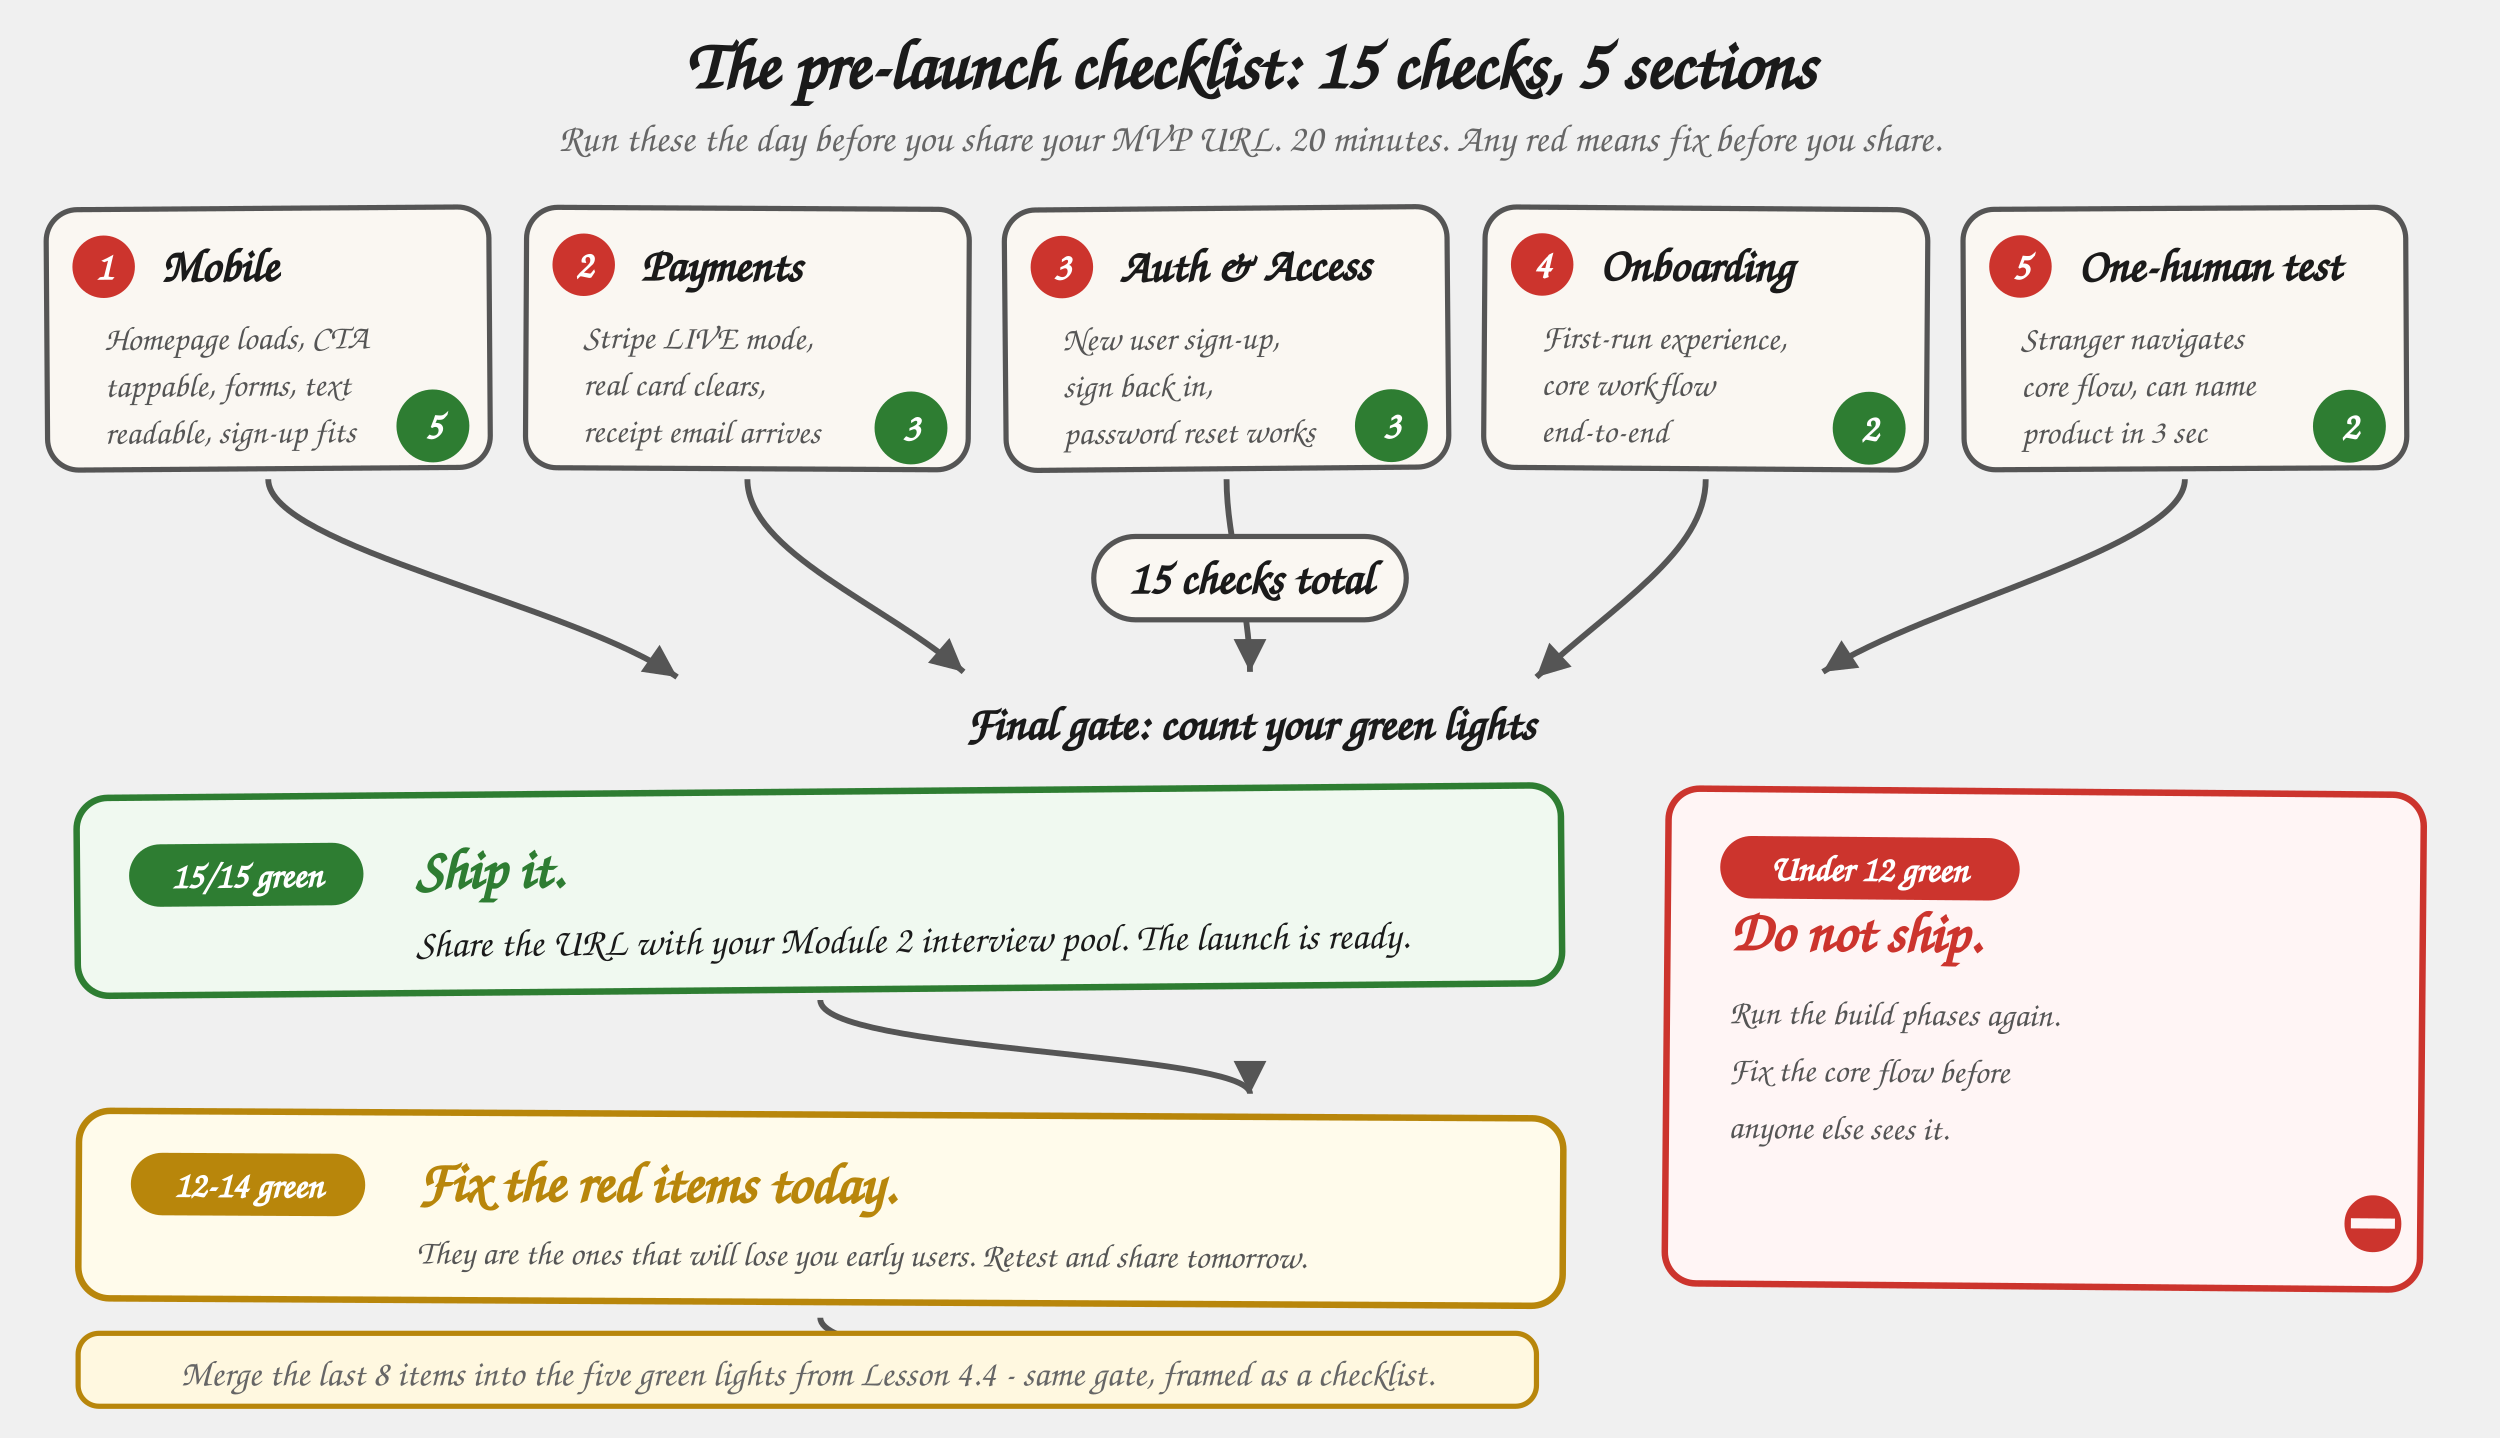
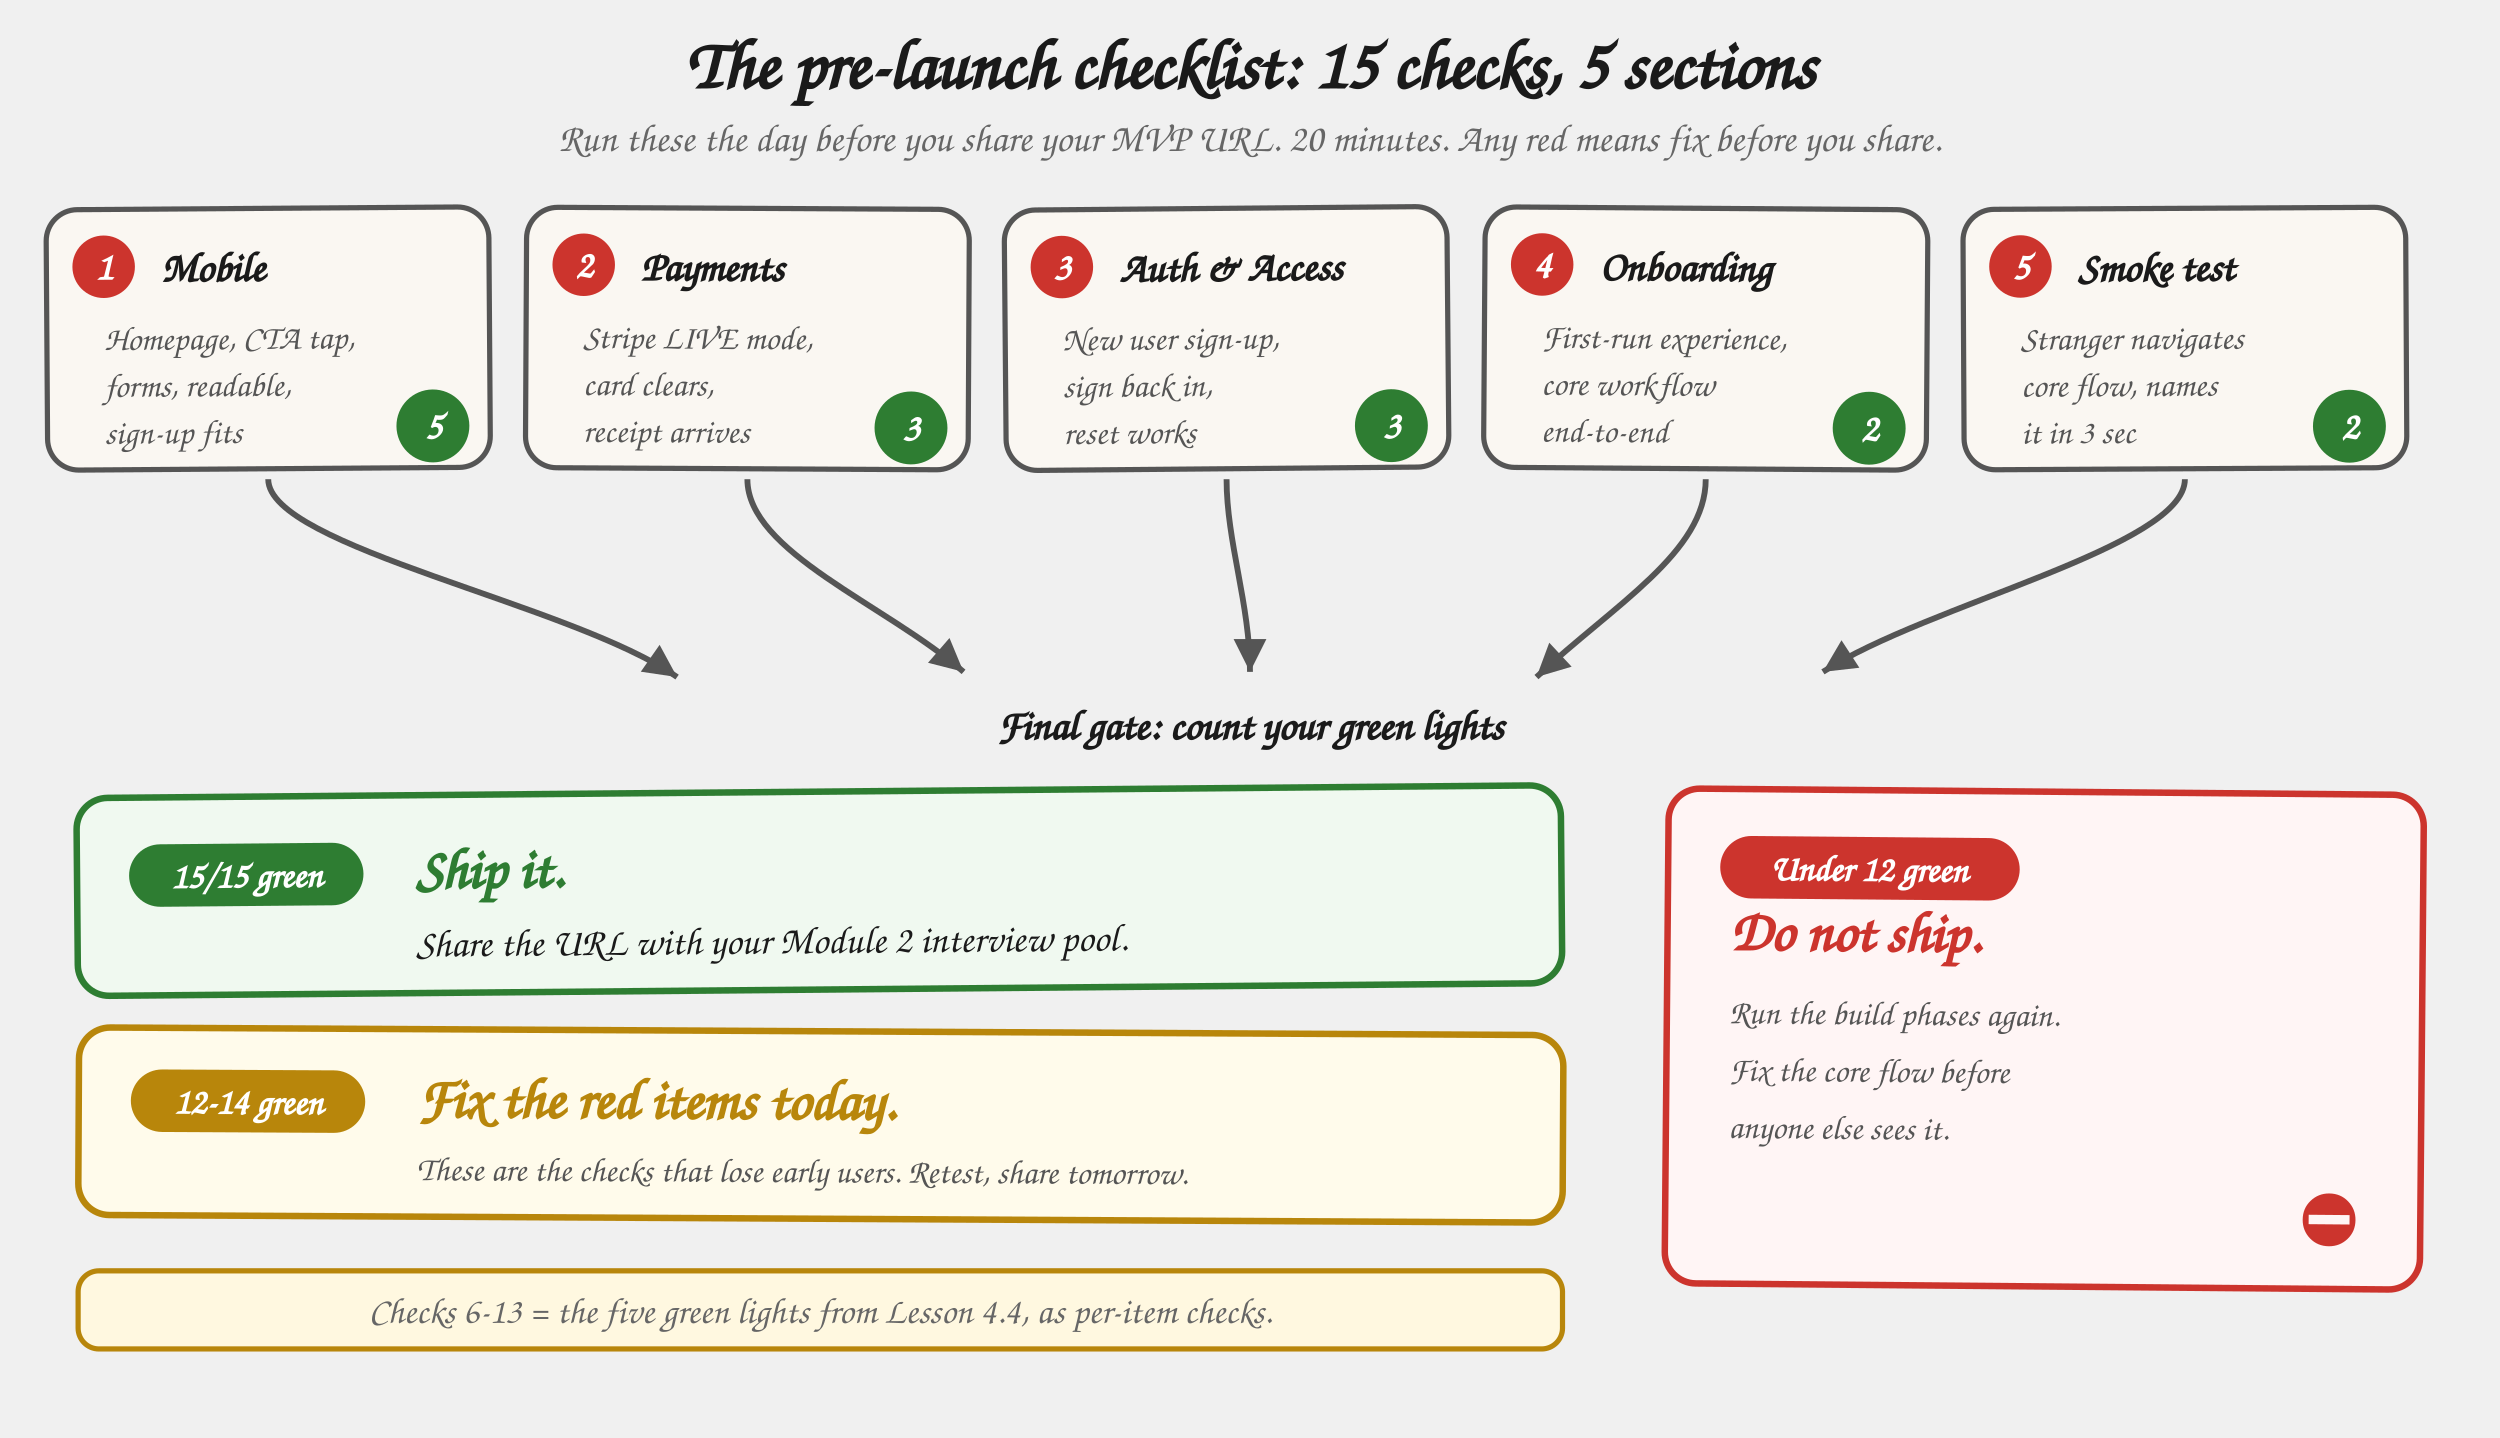
<svg xmlns="http://www.w3.org/2000/svg" viewBox="0 0 960 552" role="img" aria-labelledby="pl-title">
  <defs>
    <style>
      .h       { font-family: "Caveat", "Patrick Hand", "Comic Sans MS", cursive; }
      .title   { font-size: 27px; font-weight: 700; fill: #1a1a1a; }
      .sub     { font-size: 15px; fill: #666; font-style: italic; }
      .sec-num { font-size: 15px; font-weight: 700; fill: #fff; }
-       .sec-hd  { font-size: 18px; font-weight: 700; fill: #1a1a1a; }
+       .sec-hd  { font-size: 16px; font-weight: 700; fill: #1a1a1a; }
      .sec-sub { font-size: 13px; fill: #555; }
-       .label   { font-size: 12px; fill: #888; }
      .verdict-hd { font-size: 22px; font-weight: 700; }
      .verdict-g  { fill: #2e7d32; }
      .verdict-a  { fill: #b8860b; }
      .verdict-r  { fill: #cc342d; }
      .verdict-tx { font-size: 15px; fill: #1a1a1a; }
      .verdict-sm { font-size: 13px; fill: #555; }
      .note    { font-size: 14px; fill: #666; font-style: italic; }
      .card    { fill: #faf7f2; stroke: #555; stroke-width: 2; }
      .card-g  { fill: #f0f9f0; stroke: #2e7d32; stroke-width: 2.5; }
      .card-a  { fill: #fffbeb; stroke: #b8860b; stroke-width: 2.5; }
      .card-r  { fill: #fff5f5; stroke: #cc342d; stroke-width: 2.5; }
      .numdot  { fill: #cc342d; }
      .arrow   { stroke: #555; stroke-width: 2.25; fill: none; }
-       .chip    { fill: #ffffff; stroke: #ccc; stroke-width: 2; }
    </style>
    <marker id="ah" viewBox="0 0 10 10" refX="8" refY="5" markerWidth="7" markerHeight="7" orient="auto-start-reverse">
      <path d="M 0 1 L 8 5 L 0 9 z" fill="#555" />
-     </marker>
-     <marker id="ahg" viewBox="0 0 10 10" refX="8" refY="5" markerWidth="7" markerHeight="7" orient="auto-start-reverse">
-       <path d="M 0 1 L 8 5 L 0 9 z" fill="#2e7d32" />
    </marker>
  </defs>
  <text x="480" y="34" text-anchor="middle" class="h title">The pre-launch checklist: 15 checks, 5 sections</text>
  <text x="480" y="58" text-anchor="middle" class="h sub">Run these the day before you share your MVP URL. 20 minutes. Any red means fix before you share.</text>
  <g transform="translate(18, 80) rotate(-0.4 85 50)">
    <rect width="170" height="100" rx="12" class="card" />
    <circle cx="22" cy="22" r="12" class="numdot" />
    <text x="22" y="27" text-anchor="middle" class="h sec-num">1</text>
    <text x="44" y="28" class="h sec-hd">Mobile</text>
-     <text x="22" y="54" class="h sec-sub">Homepage loads, CTA</text>
-     <text x="22" y="72" class="h sec-sub">tappable, forms, text</text>
-     <text x="22" y="90" class="h sec-sub">readable, sign-up fits</text>
+     <text x="22" y="54" class="h sec-sub">Homepage, CTA tap,</text>
+     <text x="22" y="72" class="h sec-sub">forms, readable,</text>
+     <text x="22" y="90" class="h sec-sub">sign-up fits</text>
    <circle cx="148" cy="84" r="14" fill="#2e7d32" />
    <text x="148" y="89" text-anchor="middle" class="h sec-num">5</text>
  </g>
  <g transform="translate(202, 80) rotate(0.3 85 50)">
    <rect width="170" height="100" rx="12" class="card" />
    <circle cx="22" cy="22" r="12" class="numdot" />
    <text x="22" y="27" text-anchor="middle" class="h sec-num">2</text>
    <text x="44" y="28" class="h sec-hd">Payments</text>
    <text x="22" y="54" class="h sec-sub">Stripe LIVE mode,</text>
-     <text x="22" y="72" class="h sec-sub">real card clears,</text>
-     <text x="22" y="90" class="h sec-sub">receipt email arrives</text>
+     <text x="22" y="72" class="h sec-sub">card clears,</text>
+     <text x="22" y="90" class="h sec-sub">receipt arrives</text>
    <circle cx="148" cy="84" r="14" fill="#2e7d32" />
    <text x="148" y="89" text-anchor="middle" class="h sec-num">3</text>
  </g>
  <g transform="translate(386, 80) rotate(-0.5 85 50)">
    <rect width="170" height="100" rx="12" class="card" />
    <circle cx="22" cy="22" r="12" class="numdot" />
    <text x="22" y="27" text-anchor="middle" class="h sec-num">3</text>
    <text x="44" y="28" class="h sec-hd">Auth &amp; Access</text>
    <text x="22" y="54" class="h sec-sub">New user sign-up,</text>
    <text x="22" y="72" class="h sec-sub">sign back in,</text>
-     <text x="22" y="90" class="h sec-sub">password reset works</text>
+     <text x="22" y="90" class="h sec-sub">reset works</text>
    <circle cx="148" cy="84" r="14" fill="#2e7d32" />
    <text x="148" y="89" text-anchor="middle" class="h sec-num">3</text>
  </g>
  <g transform="translate(570, 80) rotate(0.4 85 50)">
    <rect width="170" height="100" rx="12" class="card" />
    <circle cx="22" cy="22" r="12" class="numdot" />
    <text x="22" y="27" text-anchor="middle" class="h sec-num">4</text>
    <text x="44" y="28" class="h sec-hd">Onboarding</text>
    <text x="22" y="54" class="h sec-sub">First-run experience,</text>
    <text x="22" y="72" class="h sec-sub">core workflow</text>
    <text x="22" y="90" class="h sec-sub">end-to-end</text>
    <circle cx="148" cy="84" r="14" fill="#2e7d32" />
    <text x="148" y="89" text-anchor="middle" class="h sec-num">2</text>
  </g>
  <g transform="translate(754, 80) rotate(-0.3 85 50)">
    <rect width="170" height="100" rx="12" class="card" />
    <circle cx="22" cy="22" r="12" class="numdot" />
    <text x="22" y="27" text-anchor="middle" class="h sec-num">5</text>
-     <text x="44" y="28" class="h sec-hd">One-human test</text>
+     <text x="44" y="28" class="h sec-hd">Smoke test</text>
    <text x="22" y="54" class="h sec-sub">Stranger navigates</text>
-     <text x="22" y="72" class="h sec-sub">core flow, can name</text>
-     <text x="22" y="90" class="h sec-sub">product in 3 sec</text>
+     <text x="22" y="72" class="h sec-sub">core flow, names</text>
+     <text x="22" y="90" class="h sec-sub">it in 3 sec</text>
    <circle cx="148" cy="84" r="14" fill="#2e7d32" />
    <text x="148" y="89" text-anchor="middle" class="h sec-num">2</text>
  </g>
  <path d="M 103 184 C 103 210, 220 232, 260 260" class="arrow" marker-end="url(#ah)" />
  <path d="M 287 184 C 287 212, 340 232, 370 258" class="arrow" marker-end="url(#ah)" />
  <path d="M 471 184 C 471 208, 480 232, 480 258" class="arrow" marker-end="url(#ah)" />
  <path d="M 655 184 C 655 212, 620 232, 590 260" class="arrow" marker-end="url(#ah)" />
  <path d="M 839 184 C 839 210, 740 232, 700 258" class="arrow" marker-end="url(#ah)" />
-   <g transform="translate(420, 206)">
-     <rect width="120" height="32" rx="16" fill="#faf7f2" stroke="#555" stroke-width="2" />
-     <text x="60" y="22" text-anchor="middle" class="h sec-hd" fill="#1a1a1a">15 checks total</text>
-   </g>
-   <text x="480" y="284" text-anchor="middle" class="h sec-hd">Final gate: count your green lights</text>
+   <text x="480" y="284" text-anchor="middle" class="h sec-hd" font-size="18">Final gate: count your green lights</text>
  <g transform="translate(30, 304) rotate(-0.5 285 80)">
    <rect width="570" height="76" rx="12" class="card-g" />
    <rect x="20" y="18" width="90" height="24" rx="12" fill="#2e7d32" />
    <text x="65" y="35" text-anchor="middle" class="h" font-size="14" font-weight="700" fill="#fff">15/15 green</text>
    <text x="130" y="36" class="h verdict-hd verdict-g">Ship it.</text>
-     <text x="130" y="62" class="h verdict-tx">Share the URL with your Module 2 interview pool. The launch is ready.</text>
+     <text x="130" y="62" class="h verdict-tx">Share the URL with your Module 2 interview pool.</text>
  </g>
-   <path d="M 315 384 C 315 404, 480 404, 480 420" class="arrow" marker-end="url(#ah)" />
-   <g transform="translate(30, 428) rotate(0.3 285 74)">
+   <g transform="translate(30, 396) rotate(0.3 285 74)">
    <rect width="570" height="72" rx="12" class="card-a" />
    <rect x="20" y="16" width="90" height="24" rx="12" fill="#b8860b" />
    <text x="65" y="33" text-anchor="middle" class="h" font-size="14" font-weight="700" fill="#fff">12-14 green</text>
    <text x="130" y="34" class="h verdict-hd verdict-a">Fix the red items today.</text>
-     <text x="130" y="58" class="h verdict-sm">They are the ones that will lose you early users. Retest and share tomorrow.</text>
+     <text x="130" y="58" class="h verdict-sm">These are the checks that lose early users. Retest, share tomorrow.</text>
  </g>
-   <path d="M 315 506 C 315 526, 480 526, 480 518" class="arrow" marker-end="url(#ah)" />
  <g transform="translate(640, 304) rotate(0.5 145 95)">
    <rect width="290" height="190" rx="12" class="card-r" />
    <rect x="20" y="18" width="115" height="24" rx="12" fill="#cc342d" />
    <text x="77" y="35" text-anchor="middle" class="h" font-size="14" font-weight="700" fill="#fff">Under 12 green</text>
    <text x="24" y="62" class="h verdict-hd verdict-r">Do not ship.</text>
    <text x="24" y="90" class="h verdict-sm">Run the build phases again.</text>
    <text x="24" y="112" class="h verdict-sm">Fix the core flow before</text>
    <text x="24" y="134" class="h verdict-sm">anyone else sees it.</text>
-     <text x="260" y="174" class="h" font-size="28" fill="#cc342d">⛔</text>
+     <text x="244" y="172" class="h" font-size="26" fill="#cc342d">⛔</text>
  </g>
-   <g transform="translate(30, 512)">
-     <rect width="560" height="28" rx="8" fill="#fff8e0" stroke="#b8860b" stroke-width="2" />
-     <text x="280" y="20" text-anchor="middle" class="h note">Merge the last 8 items into the five green lights from Lesson 4.4 - same gate, framed as a checklist.</text>
+   <g transform="translate(30, 488)">
+     <rect width="570" height="30" rx="8" fill="#fff8e0" stroke="#b8860b" stroke-width="2" />
+     <text x="285" y="20" text-anchor="middle" class="h note">Checks 6-13 = the five green lights from Lesson 4.4, as per-item checks.</text>
  </g>
</svg>
